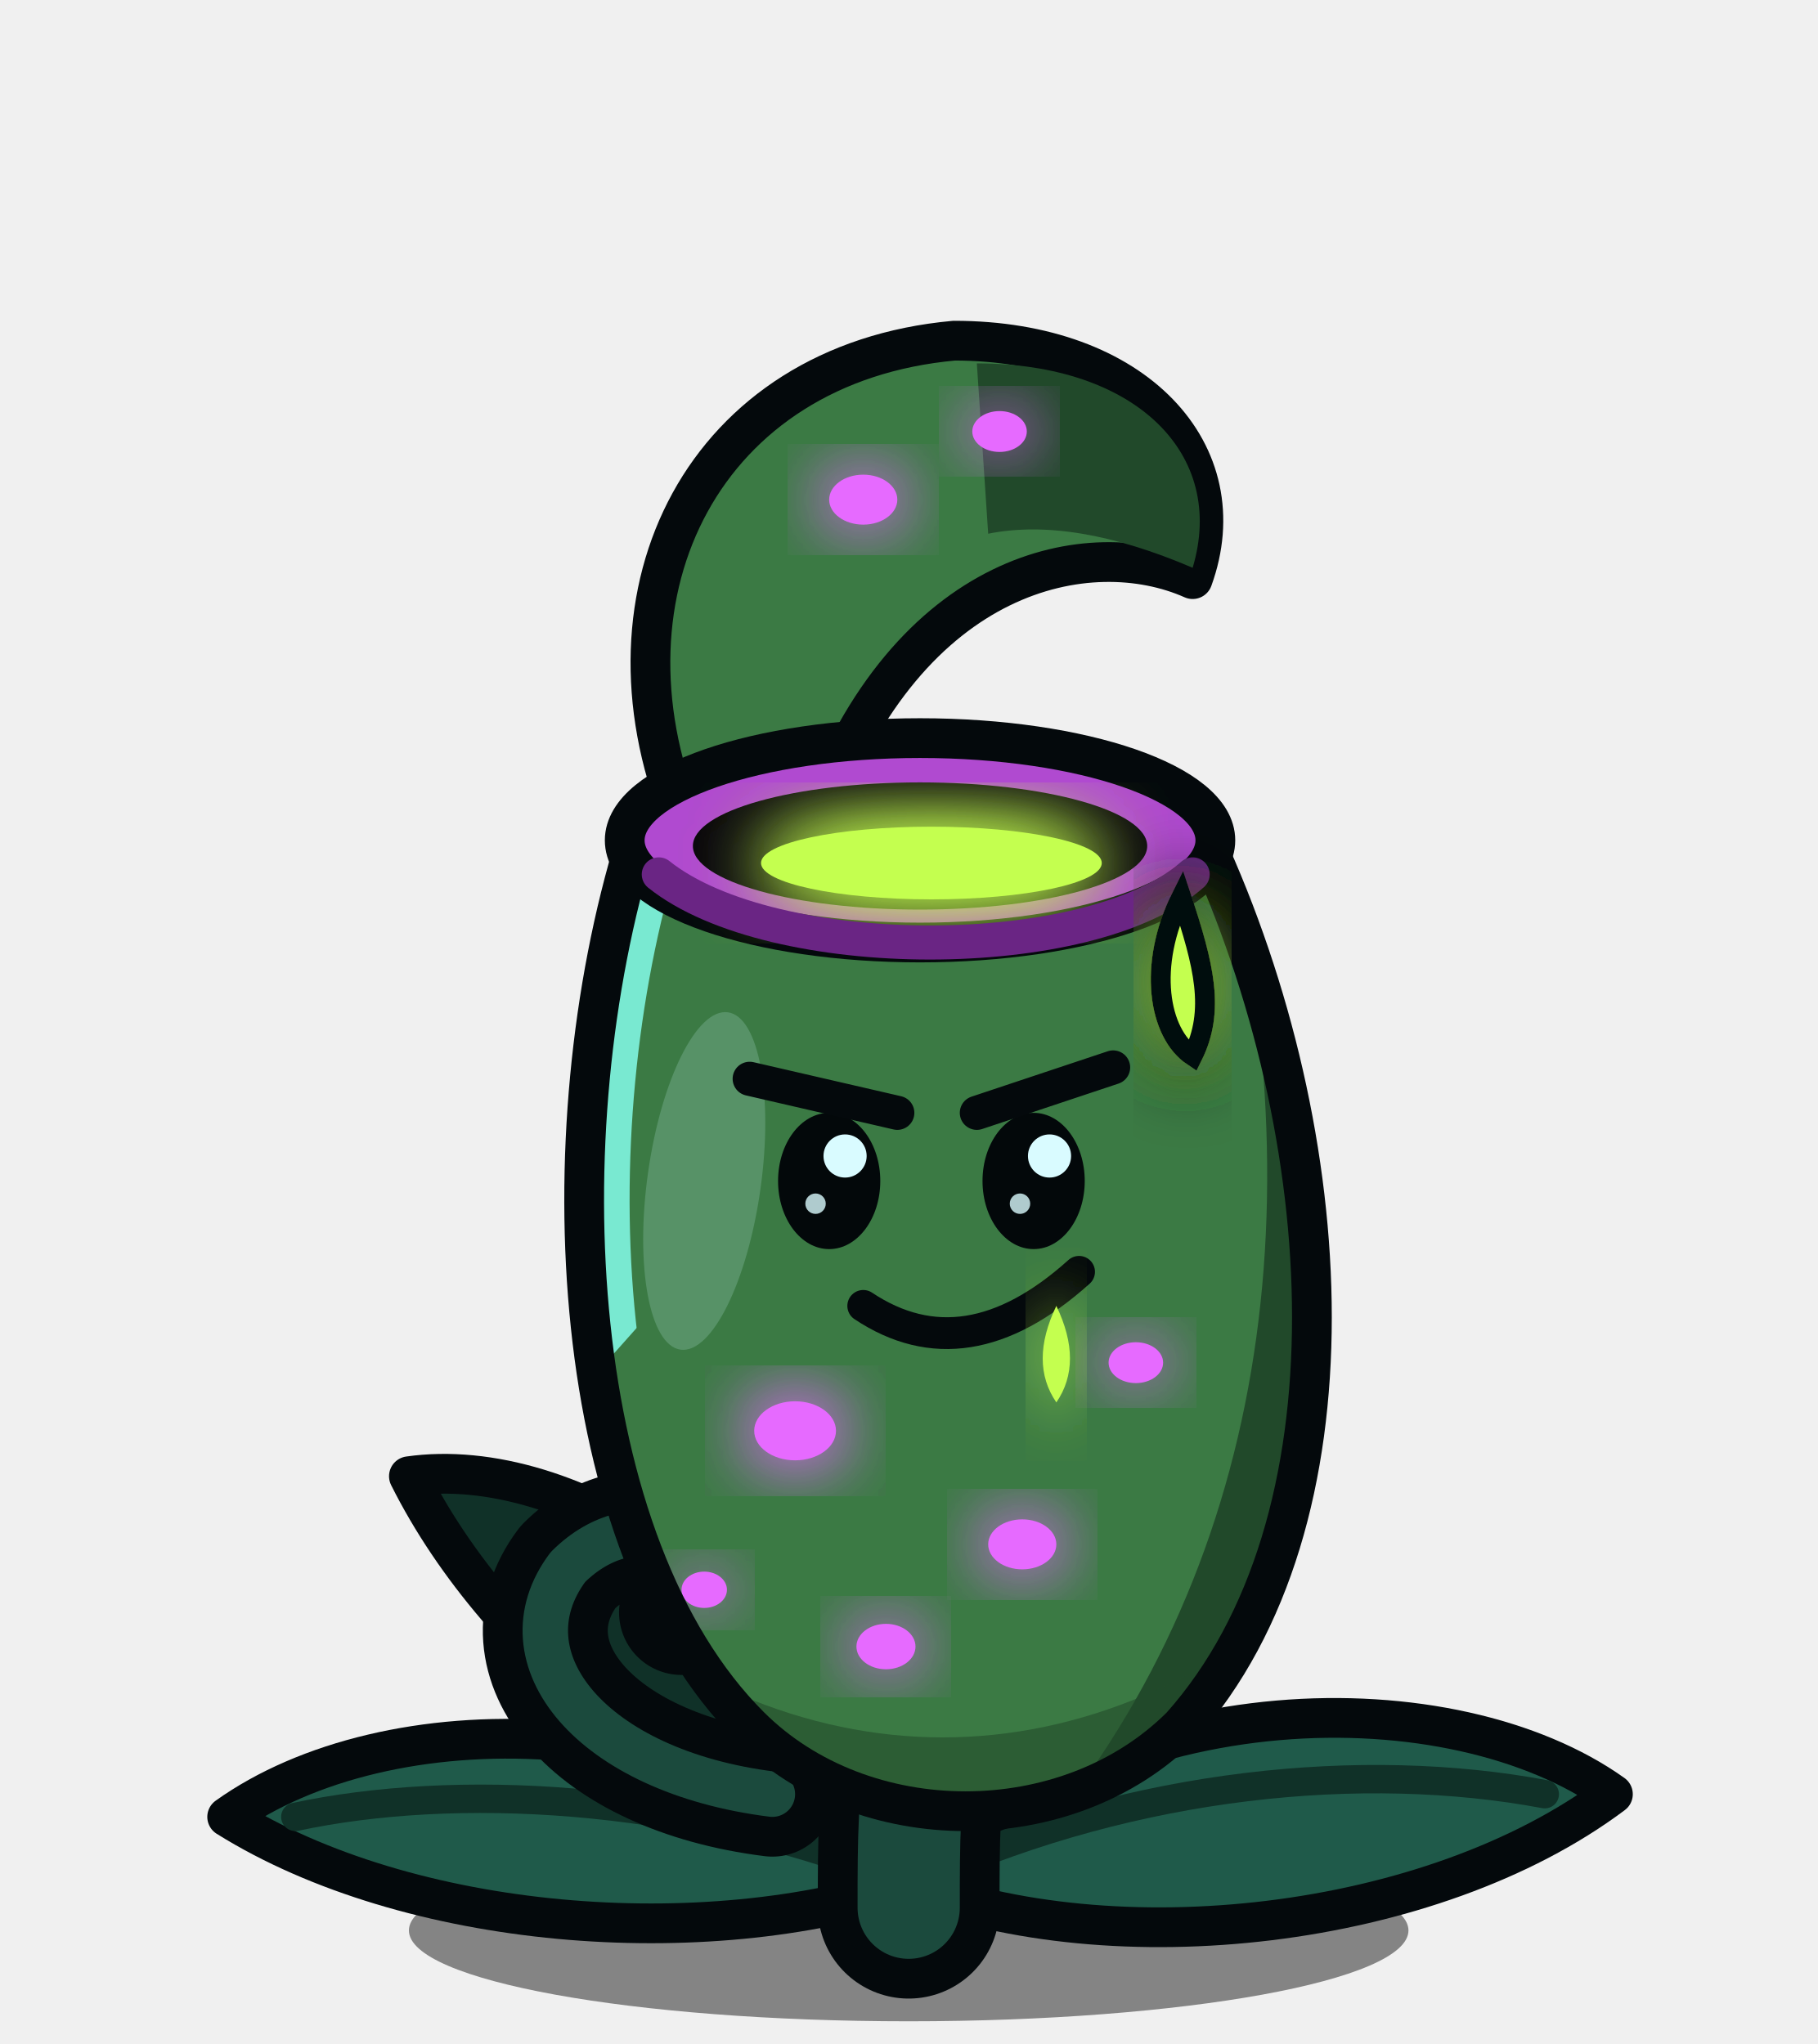
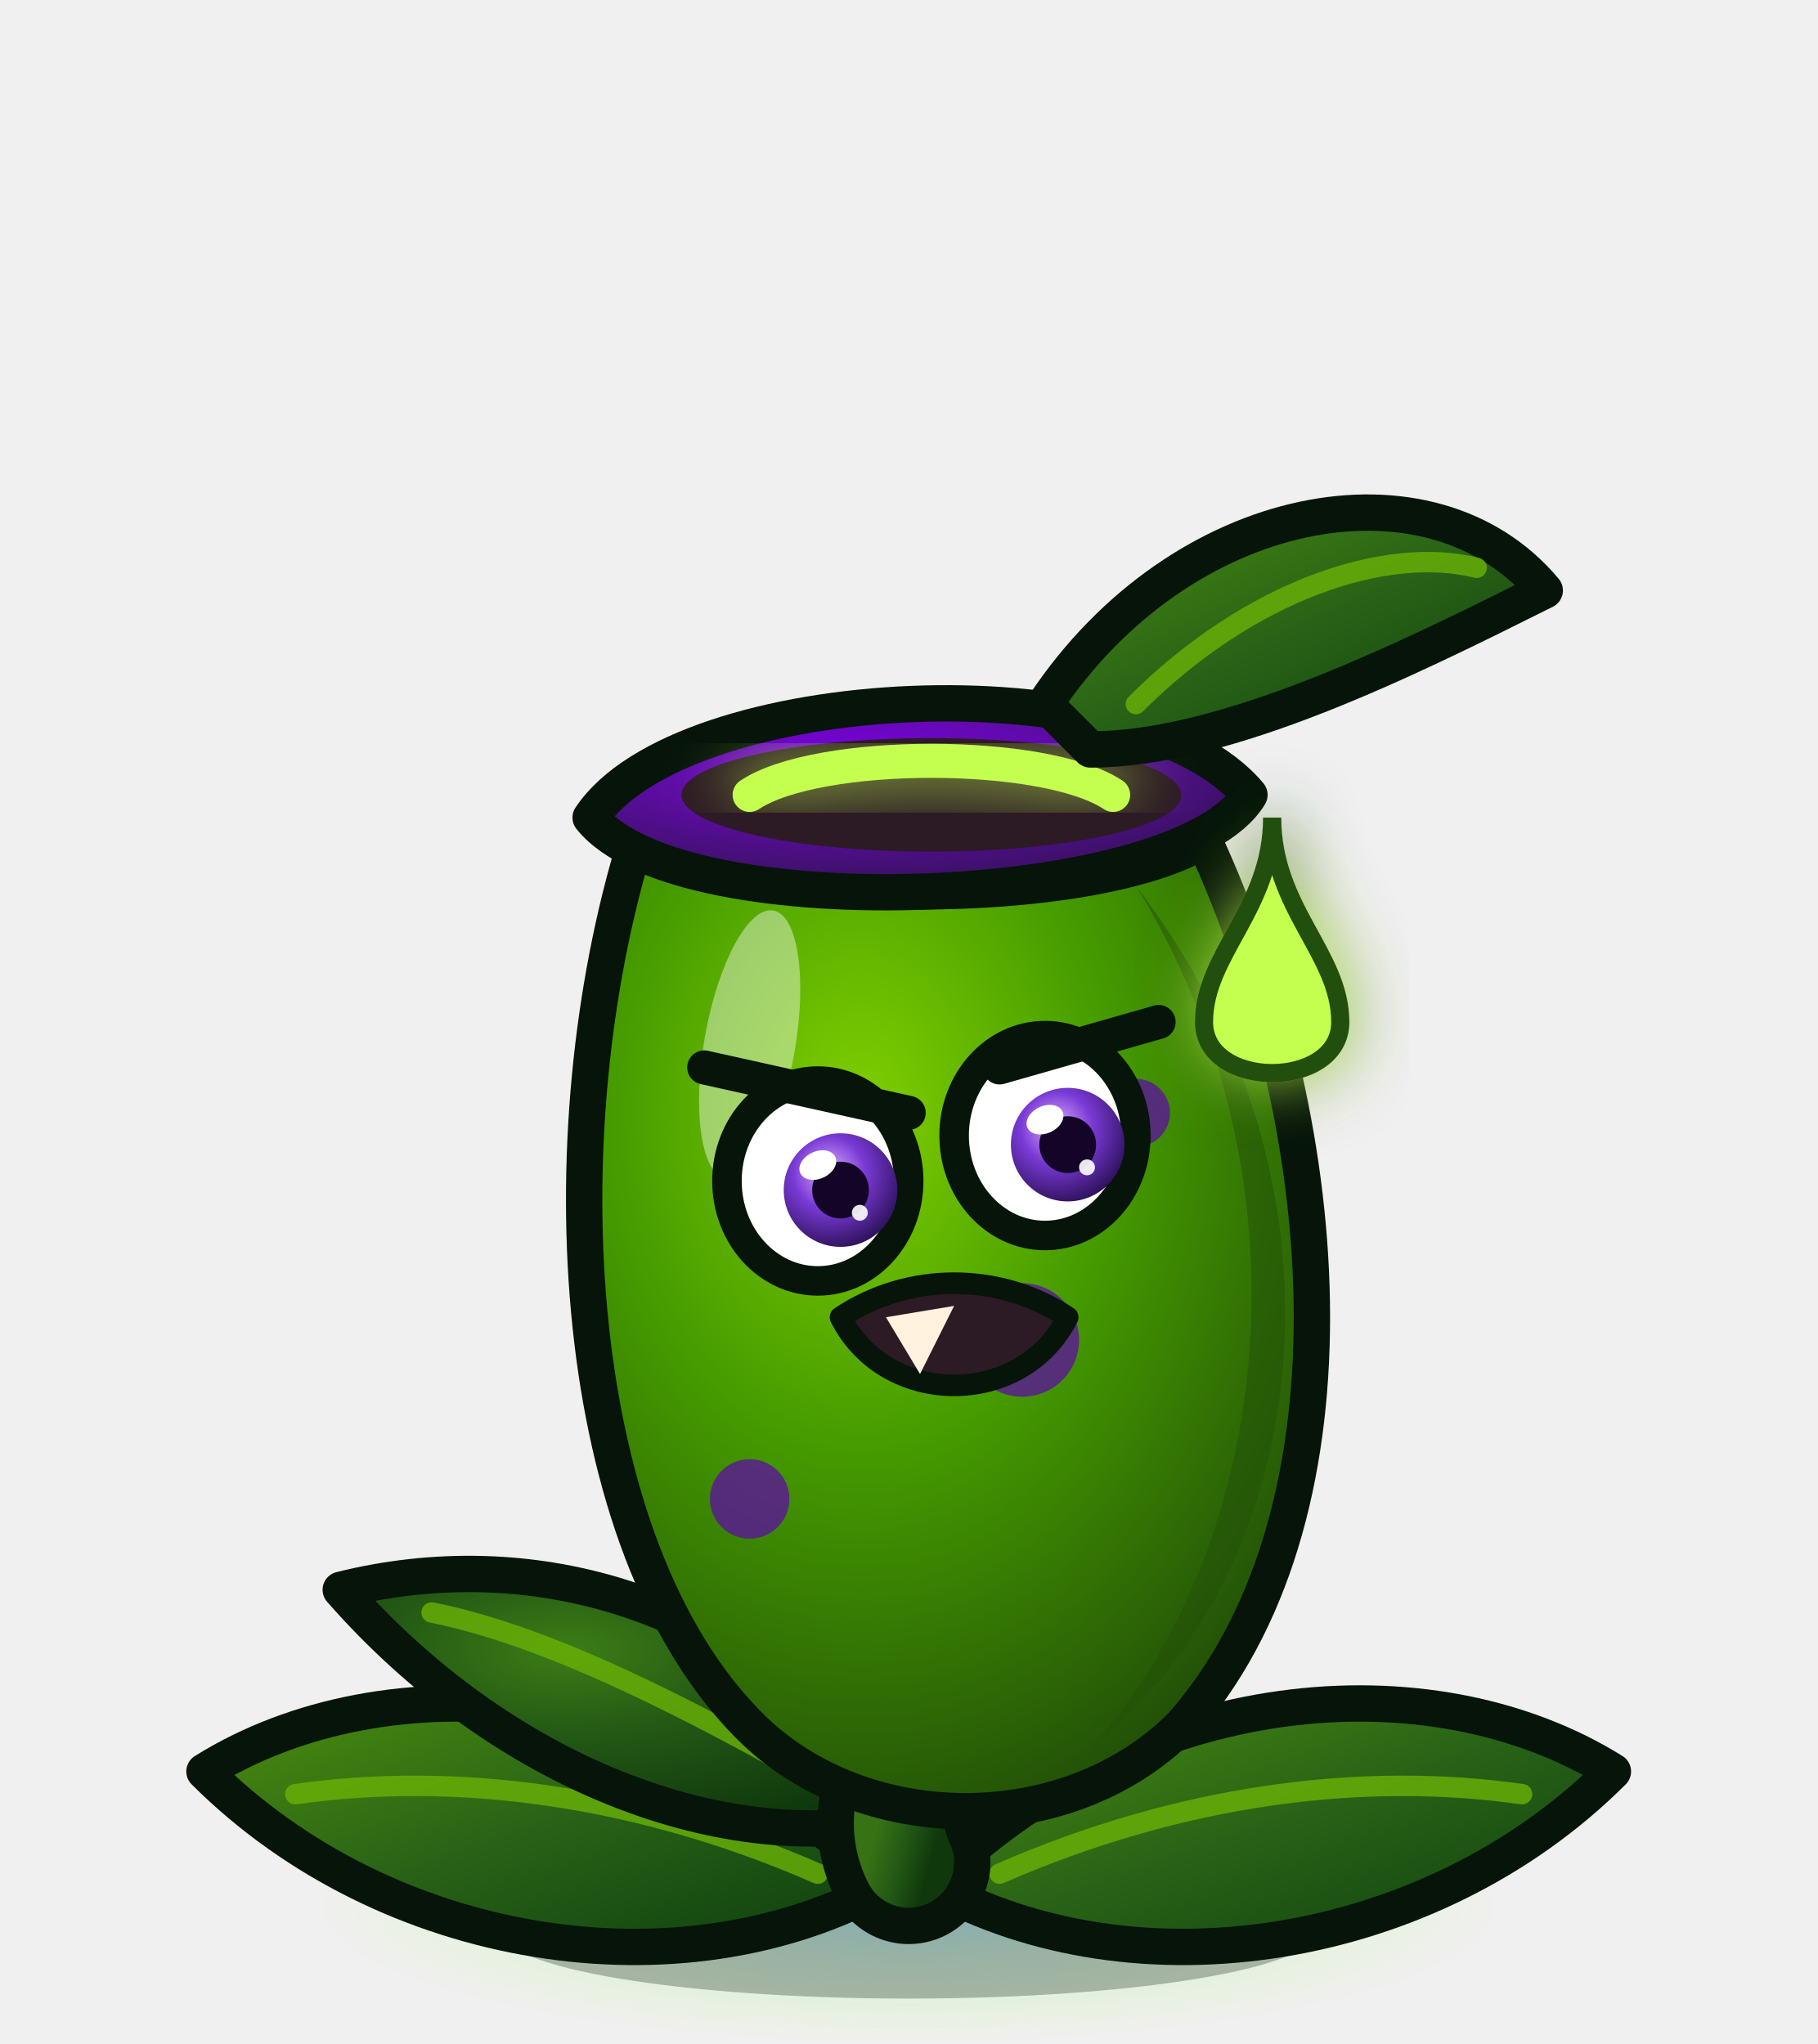
<svg xmlns="http://www.w3.org/2000/svg" viewBox="0 0 160 180" width="160" height="180">
  <defs>
-     <filter id="soft" x="-30%" y="-30%" width="160%" height="160%">
-       <feGaussianBlur stdDeviation="3.2" />
-     </filter>
-     <filter id="glow" x="-60%" y="-60%" width="220%" height="220%">
-       <feGaussianBlur stdDeviation="3.4" result="b" />
+     <radialGradient id="gChao" cx="50%" cy="50%" r="50%">
+       <stop offset="0" stop-color="#7fe0ff" stop-opacity="0.55" />
+       <stop offset="1" stop-color="#b8ff5a" stop-opacity="0" />
+     </radialGradient>
+     <filter id="glow" x="-50%" y="-50%" width="200%" height="200%">
+       <feGaussianBlur stdDeviation="3" result="b" />
      <feMerge>
-         <feMergeNode in="b" />
        <feMergeNode in="b" />
        <feMergeNode in="SourceGraphic" />
      </feMerge>
    </filter>
-     <clipPath id="cRim">
-       <polygon points="0,0 160,0 0,180" />
-     </clipPath>
+     <radialGradient id="gV" cx="38%" cy="28%" r="76%">
+       <stop offset="0" stop-color="#64a105" />
+       <stop offset="0.45" stop-color="#377215" />
+       <stop offset="1" stop-color="#144810" />
+     </radialGradient>
+     <radialGradient id="gE" cx="40%" cy="30%" r="75%">
+       <stop offset="0" stop-color="#3c7d15" />
+       <stop offset="0.45" stop-color="#235815" />
+       <stop offset="1" stop-color="#0f380c" />
+     </radialGradient>
+     <linearGradient id="gF" x1="0" y1="0" x2="1" y2="1">
+       <stop offset="0" stop-color="#4c8e0d" />
+       <stop offset="0.5" stop-color="#286217" />
+       <stop offset="1" stop-color="#0d3e0e" />
+     </linearGradient>
+     <linearGradient id="gC" x1="0" y1="0" x2="1" y2="1">
+       <stop offset="0" stop-color="#377215" />
+       <stop offset="0.5" stop-color="#235815" />
+       <stop offset="1" stop-color="#0f380c" />
+     </linearGradient>
+     <radialGradient id="gIris" cx="40%" cy="35%" r="70%">
+       <stop offset="0" stop-color="#1e7b37" />
+       <stop offset="0.45" stop-color="#0e4626" />
+       <stop offset="1" stop-color="#052012" />
+     </radialGradient>
+     <radialGradient id="gJ" cx="38%" cy="28%" r="76%">
+       <stop offset="0" stop-color="#80cf00" />
+       <stop offset="0.45" stop-color="#469c00" />
+       <stop offset="1" stop-color="#225008" />
+     </radialGradient>
+     <radialGradient id="gRx" cx="40%" cy="30%" r="75%">
+       <stop offset="0" stop-color="#7b00e3" />
+       <stop offset="0.45" stop-color="#5c0ca1" />
+       <stop offset="1" stop-color="#2f134f" />
+     </radialGradient>
+     <radialGradient id="gL" cx="50%" cy="50%" r="50%">
+       <stop offset="0" stop-color="#c4ff4f" />
+       <stop offset="0.55" stop-color="#469c00" />
+       <stop offset="1" stop-color="#469c00" stop-opacity="0" />
+     </radialGradient>
+     <radialGradient id="gIv" cx="40%" cy="35%" r="70%">
+       <stop offset="0" stop-color="#e0b0ff" />
+       <stop offset="0.45" stop-color="#7a3ad6" />
+       <stop offset="1" stop-color="#2a0f55" />
+     </radialGradient>
  </defs>
-   <ellipse cx="80" cy="170" rx="44" ry="8" fill="rgba(0,0,0,0.45)" />
-   <path d="M80,164 C70,140 50,128 36,130 C44,146 62,160 80,164 Z" fill="#103128" stroke="#04090c" stroke-width="3.5" stroke-linejoin="round" />
-   <path d="M80,166 C62,150 34,150 20,160 C36,170 62,172 80,166 Z" fill="#1f5a4a" stroke="#04090c" stroke-width="3.5" stroke-linejoin="round" />
-   <path d="M78,165 C60,158 40,157 26,160" fill="none" stroke="#103128" stroke-width="2.5" stroke-linecap="round" />
-   <path d="M80,166 C98,148 128,148 142,158 C126,170 98,173 80,166 Z" fill="#1f5a4a" stroke="#04090c" stroke-width="3.5" stroke-linejoin="round" />
-   <path d="M82,165 C100,157 120,155 136,158" fill="none" stroke="#103128" stroke-width="2.5" stroke-linecap="round" />
-   <path d="M80,168 C80,162 80,158 81,152" fill="none" stroke="#04090c" stroke-width="16.0" stroke-linecap="round" stroke-linejoin="round" />
-   <path d="M80,168 C80,162 80,158 81,152" fill="none" stroke="#1b4a3d" stroke-width="9" stroke-linecap="round" stroke-linejoin="round" />
-   <path d="M68,158 C52,156 44,146 50,138 C56,132 64,136 60,142" fill="none" stroke="#04090c" stroke-width="11.0" stroke-linecap="round" stroke-linejoin="round" />
-   <path d="M68,158 C52,156 44,146 50,138 C56,132 64,136 60,142" fill="none" stroke="#1b4a3d" stroke-width="4" stroke-linecap="round" stroke-linejoin="round" />
-   <path d="M60,72 C52,52 62,32 84,30 C100,30 109,40 105,51 C96,47 80,50 72,72 Z" fill="#3b7a44" stroke="#04090c" stroke-width="3.5" stroke-linejoin="round" />
-   <path d="M86,32 C100,32 108,40 105,50 C98,47 92,46 87,47 Z" fill="#21492a" />
-   <ellipse cx="76" cy="44" rx="3" ry="2.2" fill="#e66bff" filter="url(#glow)" />
-   <ellipse cx="88" cy="38" rx="2.4" ry="1.8" fill="#e66bff" filter="url(#glow)" />
-   <clipPath id="cPit">
-     <path d="M56,74 C48,100 50,136 66,152 C76,162 94,162 104,152 C120,134 118,100 106,74 C96,80 66,80 56,74 Z" />
-   </clipPath>
-   <path d="M56,74 C48,100 50,136 66,152 C76,162 94,162 104,152 C120,134 118,100 106,74 C96,80 66,80 56,74 Z" fill="#3b7a44" />
-   <g clip-path="url(#cPit)">
-     <path d="M104,60 C116,96 114,130 96,156 L140,160 L140,60 Z" fill="#21492a" />
-     <path d="M48,138 C70,158 96,158 118,138 L118,172 L48,172 Z" fill="#21492a" opacity="0.6" />
-     <ellipse cx="70" cy="126" rx="3.6" ry="2.6" fill="#e66bff" filter="url(#glow)" />
-     <ellipse cx="90" cy="136" rx="3" ry="2.2" fill="#e66bff" filter="url(#glow)" />
-     <ellipse cx="78" cy="145" rx="2.6" ry="2" fill="#e66bff" filter="url(#glow)" />
-     <ellipse cx="100" cy="120" rx="2.4" ry="1.8" fill="#e66bff" filter="url(#glow)" />
-     <ellipse cx="62" cy="140" rx="2" ry="1.6" fill="#e66bff" filter="url(#glow)" />
-     <ellipse cx="62" cy="104" rx="5" ry="15" transform="rotate(8 62 104)" fill="#cffcff" opacity="0.19" />
+   <ellipse cx="80" cy="168" rx="52" ry="12" fill="url(#gChao)" />
+   <ellipse cx="80" cy="170" rx="36" ry="6" fill="#06140a" opacity="0.28" />
+   <path d="M78,166 C60,148 34,146 18,156 C34,172 60,176 78,166 Z" fill="url(#gF)" stroke="#06140a" stroke-width="3.2" stroke-linejoin="round" />
+   <path d="M72,165 C56,158 40,156 26,158" fill="none" stroke="#69b206" stroke-width="1.8" stroke-linecap="round" opacity="0.8" />
+   <path d="M82,166 C100,148 126,146 142,156 C126,172 100,176 82,166 Z" fill="url(#gF)" stroke="#06140a" stroke-width="3.2" stroke-linejoin="round" />
+   <path d="M88,165 C104,158 120,156 134,158" fill="none" stroke="#69b206" stroke-width="1.8" stroke-linecap="round" opacity="0.8" />
+   <path d="M80,160 C66,140 46,136 30,140 C44,156 64,164 80,160 Z" fill="url(#gE)" stroke="#06140a" stroke-width="3.2" stroke-linejoin="round" />
+   <path d="M74,158 C60,150 48,144 38,142" fill="none" stroke="#69b206" stroke-width="1.8" stroke-linecap="round" opacity="0.8" />
+   <path d="M80,164 C78,160 80,156 82,154" fill="none" stroke="#06140a" stroke-width="14.4" stroke-linecap="round" stroke-linejoin="round" />
+   <path d="M80,164 C78,160 80,156 82,154" fill="none" stroke="url(#gC)" stroke-width="8" stroke-linecap="round" stroke-linejoin="round" />
+   <path d="M56,74 C48,100 50,136 66,152 C76,162 94,162 104,152 C120,134 118,100 106,74 C96,80 66,80 56,74 Z" fill="url(#gJ)" stroke="#06140a" stroke-width="3.2" stroke-linejoin="round" />
+   <path d="M100,78 C116,104 112,136 96,154 C116,138 120,104 100,78 Z" fill="#225008" opacity="0.5" />
+   <g fill="#5c0ca1" opacity="0.75">
+     <circle cx="70" cy="100" r="4" />
+     <circle cx="90" cy="118" r="5" />
+     <circle cx="66" cy="132" r="3.5" />
+     <circle cx="100" cy="98" r="3" />
  </g>
-   <g clip-path="url(#cPit)">
-     <g clip-path="url(#cRim)">
-       <path d="M56,74 C48,100 50,136 66,152 C76,162 94,162 104,152 C120,134 118,100 106,74 C96,80 66,80 56,74 Z" fill="none" stroke="#7ff5e0" stroke-width="8" opacity="0.9" />
-     </g>
-   </g>
-   <path d="M56,74 C48,100 50,136 66,152 C76,162 94,162 104,152 C120,134 118,100 106,74 C96,80 66,80 56,74 Z" fill="none" stroke="#04090c" stroke-width="3.5" stroke-linejoin="round" />
-   <ellipse cx="81" cy="74" rx="26" ry="9" fill="#b04ad0" stroke="#04090c" stroke-width="3.5" />
-   <ellipse cx="81" cy="74.5" rx="20" ry="5.6" fill="#08050c" />
-   <ellipse cx="82" cy="76" rx="15" ry="3.2" fill="#c4ff4f" filter="url(#glow)" />
-   <path d="M58,77 C68,85 96,85 105,77" fill="none" stroke="#6a2584" stroke-width="3" stroke-linecap="round" />
-   <path d="M104,79 C106,85 107,89 105,93 C102,91 101,85 104,79 Z" fill="#c4ff4f" stroke="#04090c" stroke-width="1.75" filter="url(#glow)" />
-   <ellipse cx="73" cy="104" rx="4.5" ry="6" fill="#03080a" />
-   <circle cx="74.4" cy="101.8" r="1.9" fill="#d9fbff" />
-   <circle cx="71.8" cy="106" r="0.9" fill="#d9fbff" opacity="0.8" />
-   <ellipse cx="91" cy="104" rx="4.5" ry="6" fill="#03080a" />
-   <circle cx="92.4" cy="101.8" r="1.9" fill="#d9fbff" />
-   <circle cx="89.8" cy="106" r="0.9" fill="#d9fbff" opacity="0.8" />
-   <path d="M66,95 L79,98 M98,94 L86,98" stroke="#04090c" stroke-width="3" stroke-linecap="round" />
-   <path d="M76,115 Q85,121 95,112" fill="none" stroke="#04090c" stroke-width="2.8" stroke-linecap="round" />
-   <path d="M93,115 q2.4,5 0,8.5 q-2.4,-3.5 0,-8.5 Z" fill="#c4ff4f" filter="url(#glow)" />
+   <ellipse cx="66" cy="92" rx="4" ry="12" transform="rotate(10 66 92)" fill="#ffffff" opacity="0.42" />
+   <path d="M52,72 C60,60 100,58 110,70 C104,80 60,82 52,72 Z" fill="url(#gRx)" stroke="#06140a" stroke-width="3.2" stroke-linejoin="round" />
+   <ellipse cx="82" cy="70" rx="22" ry="5" fill="#2c1a24" />
+   <path d="M66,70 C72,66 92,66 98,70" fill="none" stroke="#c4ff4f" stroke-width="3" stroke-linecap="round" filter="url(#glow)" />
+   <path d="M92,62 C104,44 126,40 136,52 C124,58 108,66 96,66 Z" fill="url(#gF)" stroke="#06140a" stroke-width="3.2" stroke-linejoin="round" />
+   <path d="M100,62 C110,52 122,48 130,50" fill="none" stroke="#69b206" stroke-width="1.8" stroke-linecap="round" opacity="0.8" />
+   <path d="M112,72 C112,80 118,84 118,90 C118,96 106,96 106,90 C106,84 112,80 112,72 Z" fill="#c4ff4f" filter="url(#glow)" stroke="#225008" stroke-width="1.6" />
+   <ellipse cx="72" cy="104" rx="8" ry="8.8" fill="#ffffff" stroke="#06140a" stroke-width="2.6" />
+   <circle cx="74.0" cy="104.8" r="5.0" fill="url(#gIv)" />
+   <circle cx="74.0" cy="104.8" r="2.5" fill="#140428" />
+   <ellipse cx="72.0" cy="102.6" rx="1.7" ry="1.2" transform="rotate(-25 72.0 102.6)" fill="#fff" />
+   <circle cx="75.7" cy="106.8" r="0.7" fill="#fff" opacity="0.9" />
+   <ellipse cx="92" cy="100" rx="8" ry="8.8" fill="#ffffff" stroke="#06140a" stroke-width="2.6" />
+   <circle cx="94.0" cy="100.8" r="5.0" fill="url(#gIv)" />
+   <circle cx="94.0" cy="100.8" r="2.5" fill="#140428" />
+   <ellipse cx="92.0" cy="98.6" rx="1.7" ry="1.2" transform="rotate(-25 92.0 98.6)" fill="#fff" />
+   <circle cx="95.7" cy="102.8" r="0.7" fill="#fff" opacity="0.9" />
+   <path d="M62,94 L80,98 M102,90 L88,94" stroke="#06140a" stroke-width="3" stroke-linecap="round" />
+   <path d="M74,116 C80,112 88,112 94,116 C90,124 78,124 74,116 Z" fill="#2c1a24" stroke="#06140a" stroke-width="1.9" stroke-linejoin="round" />
+   <polygon points="78,116 84,115 81,121" fill="#fff3e0" />
</svg>
